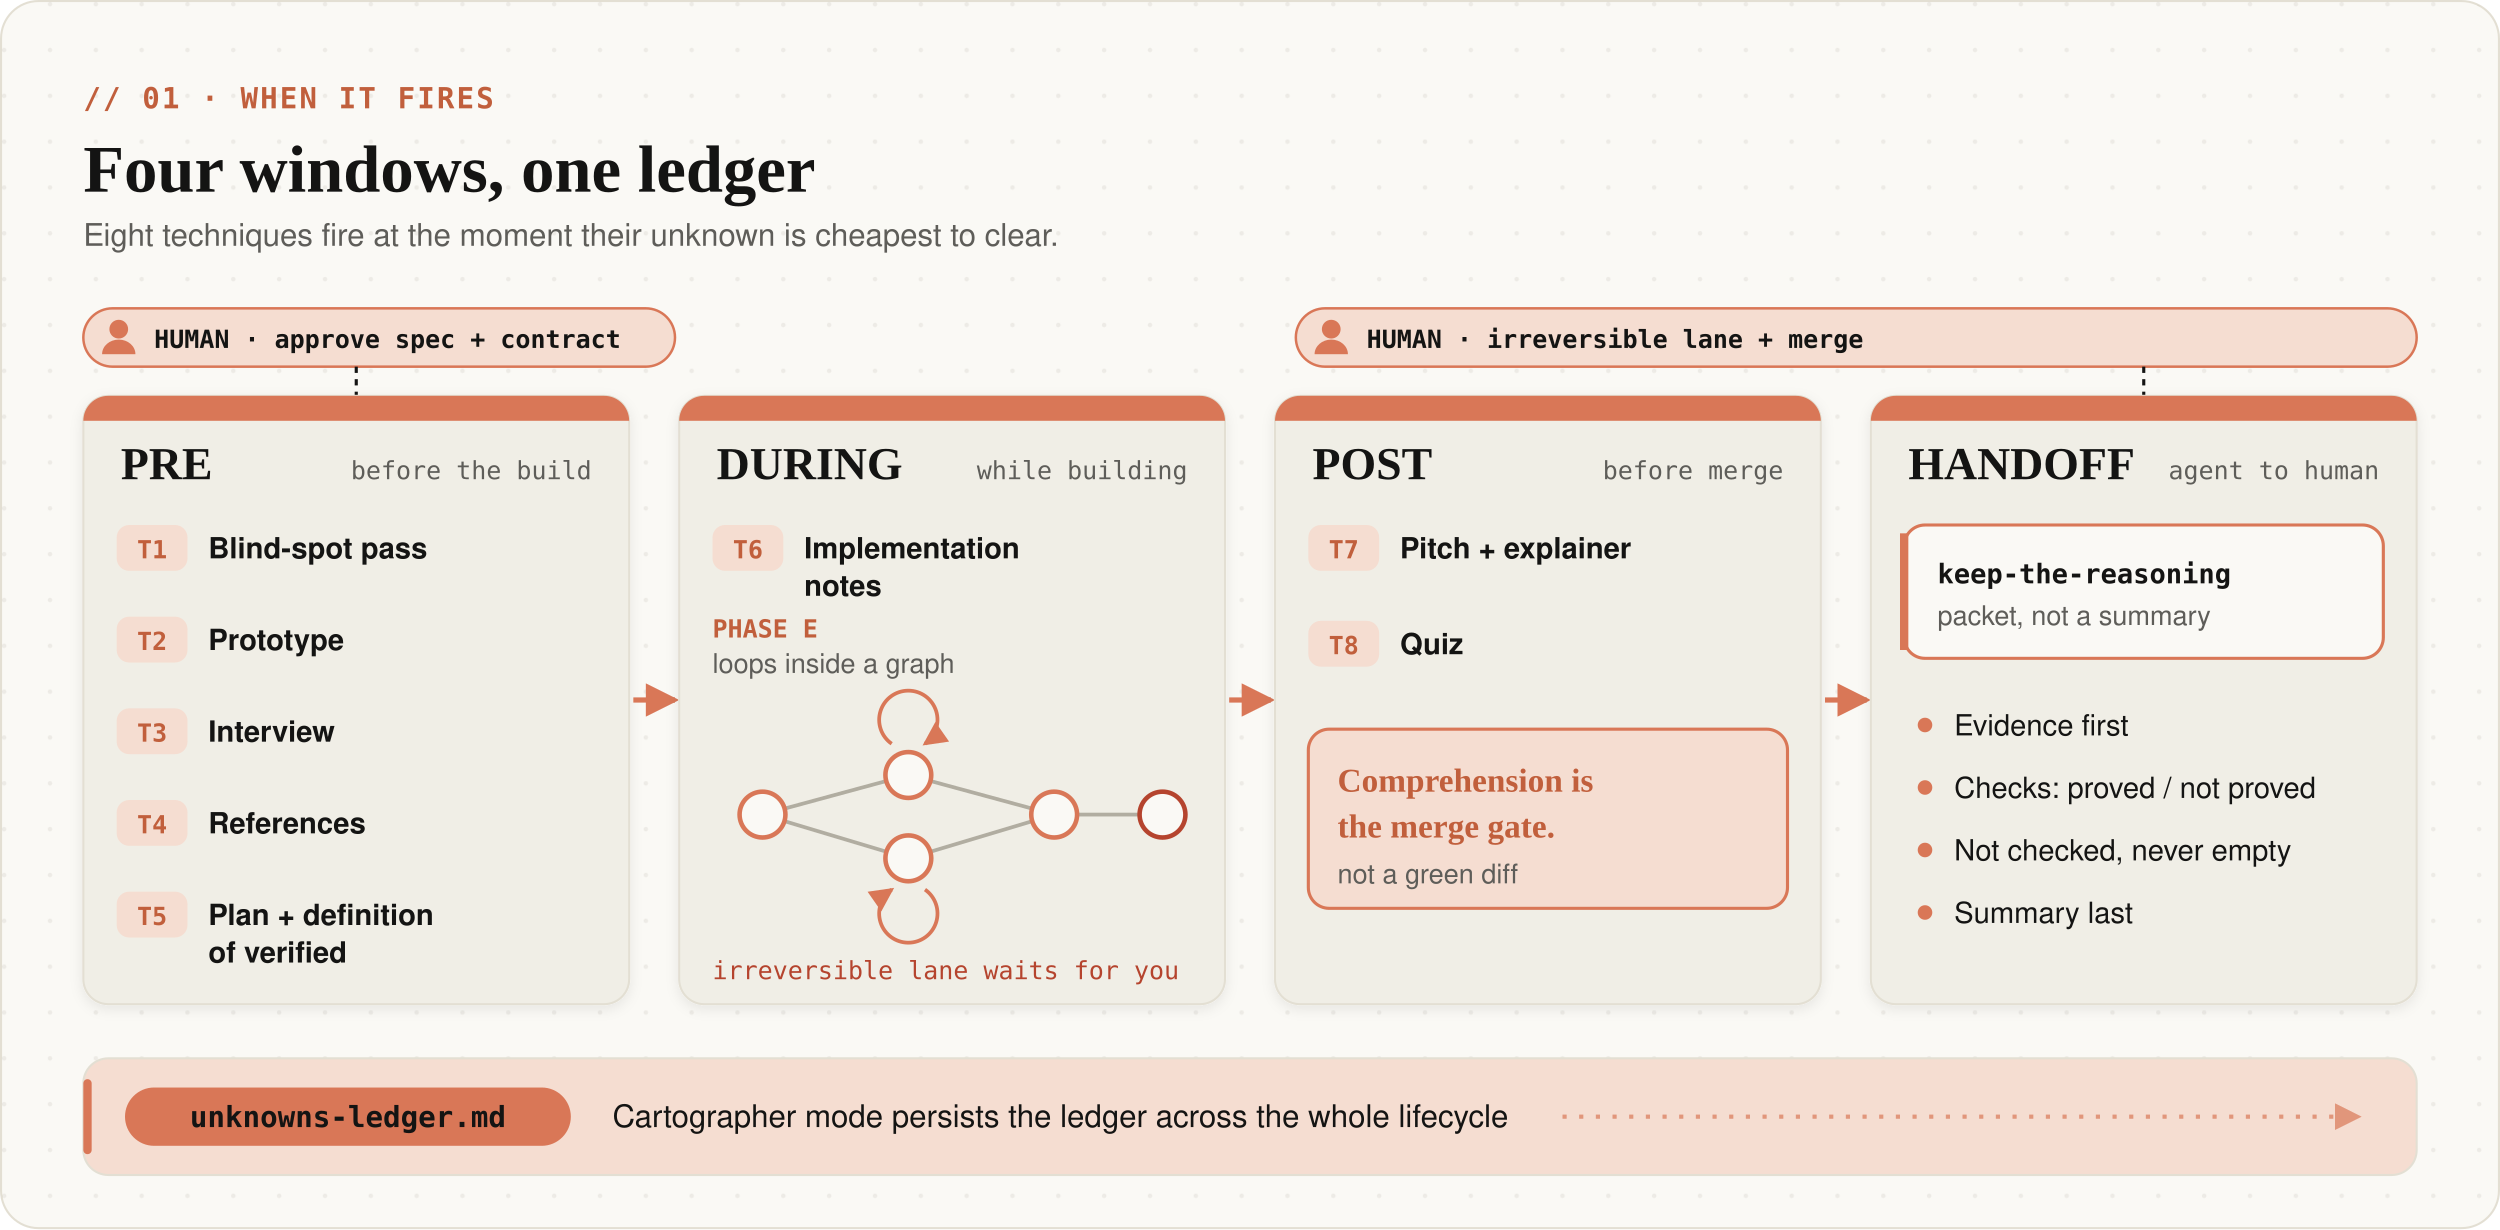
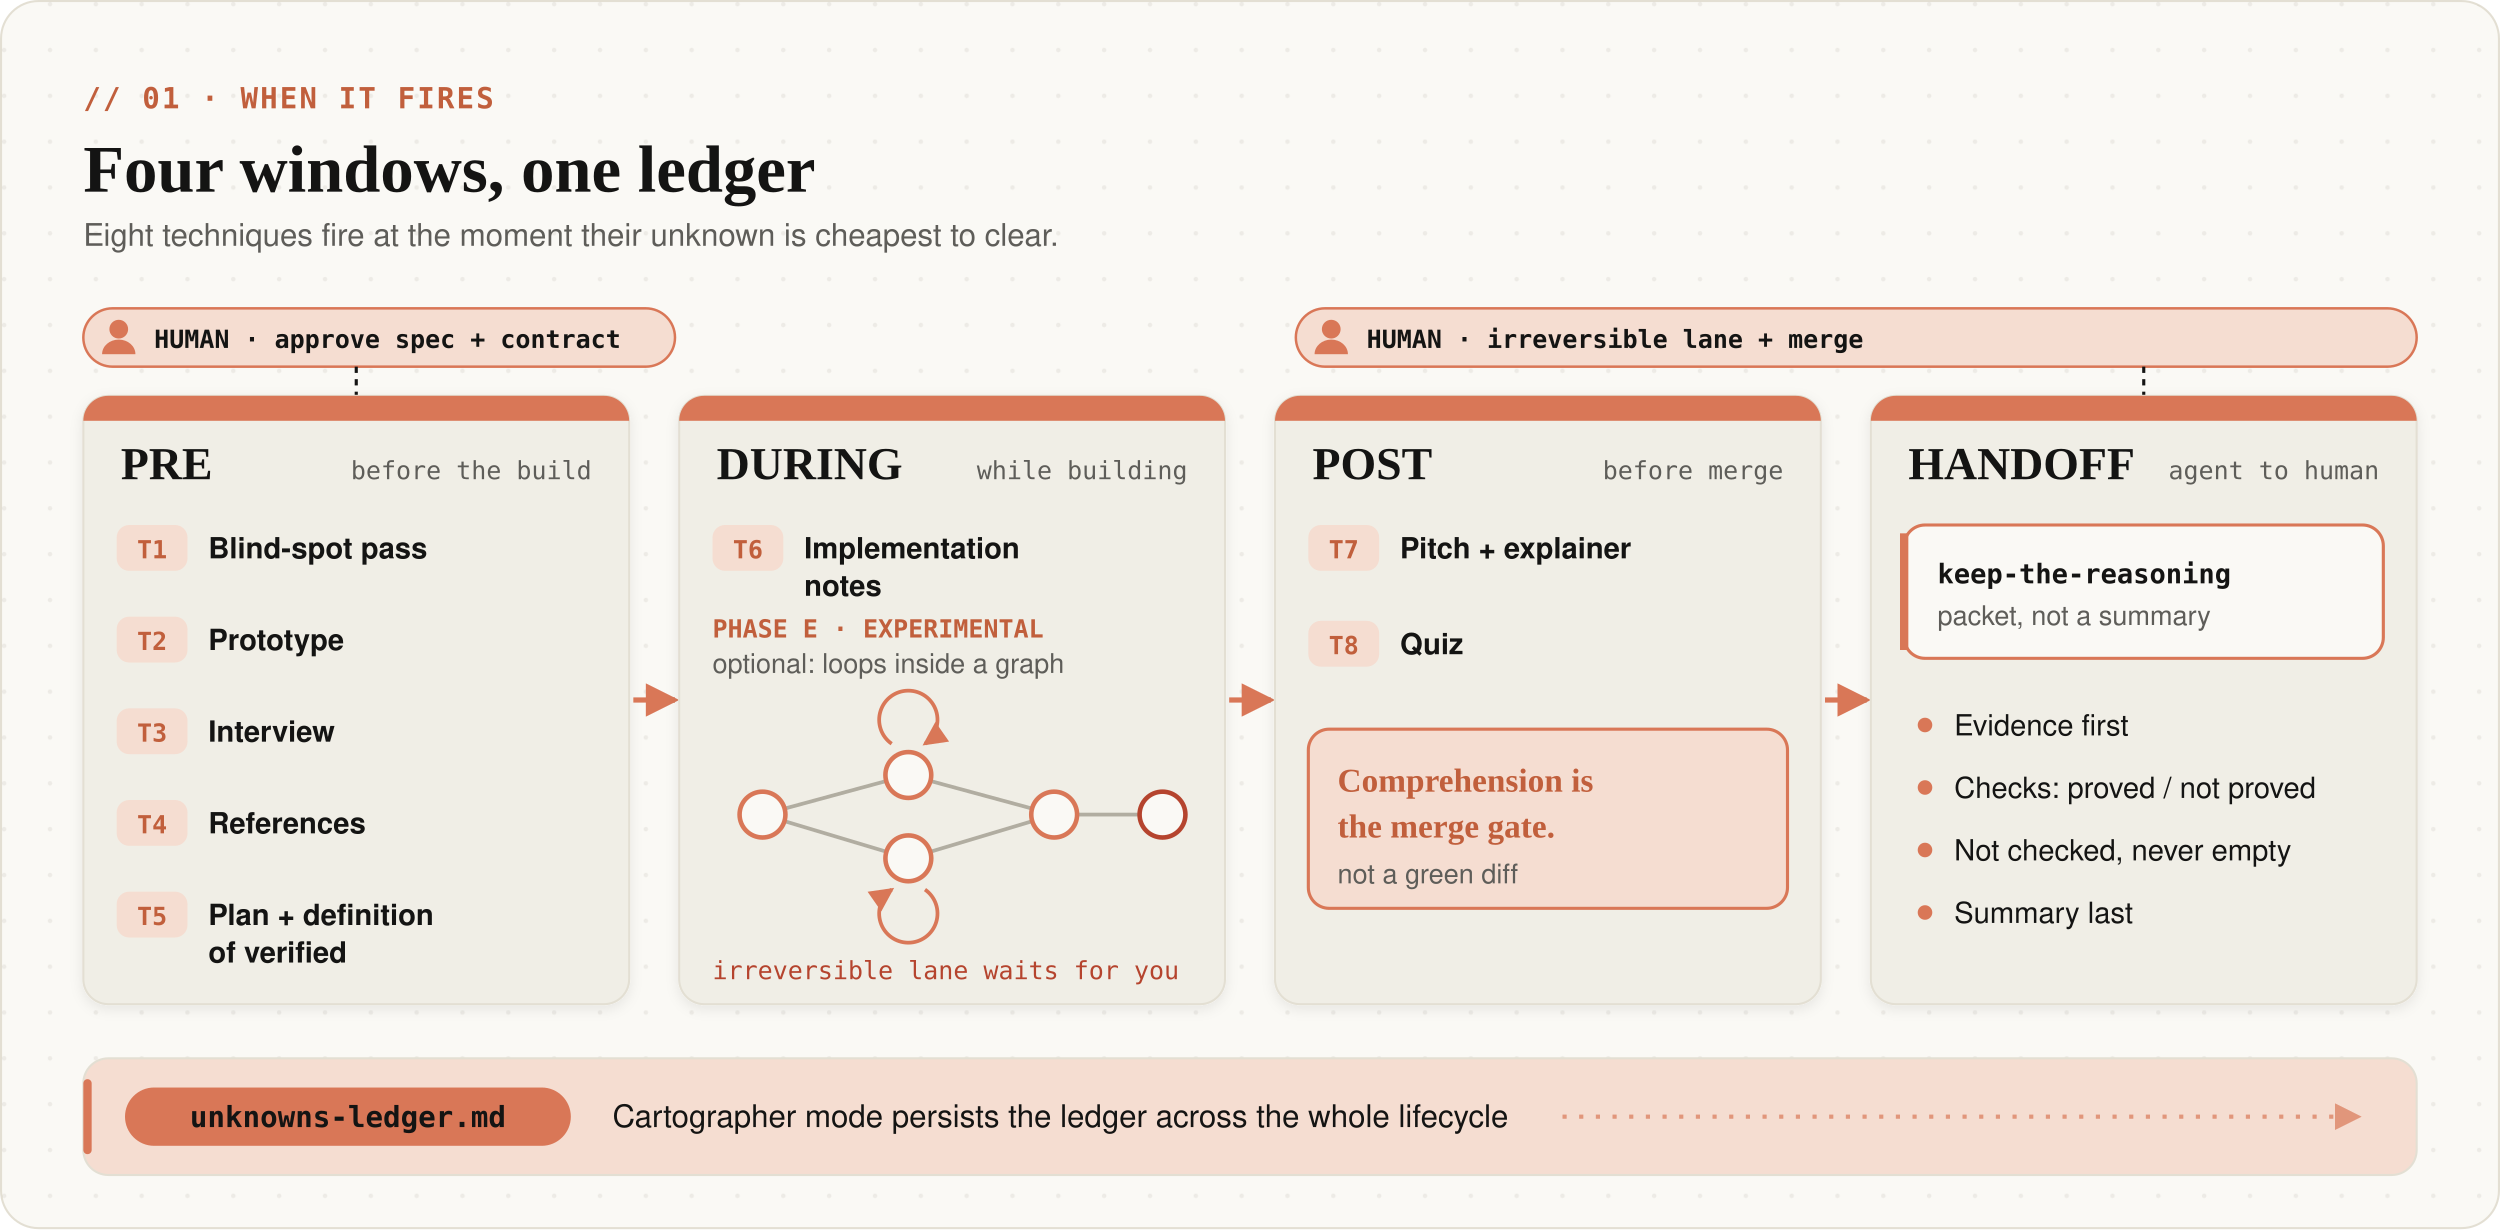
<svg xmlns="http://www.w3.org/2000/svg" width="1200" height="590" viewBox="0 0 1200 590" role="img" aria-labelledby="t d">
  <defs>
    <marker id="ah" viewBox="0 0 10 10" refX="8" refY="5" markerWidth="8" markerHeight="8" orient="auto-start-reverse">
      <path d="M1 1L9 5L1 9z" fill="#D97757" />
    </marker>
    <marker id="ahc" viewBox="0 0 10 10" refX="8" refY="5" markerWidth="7" markerHeight="7" orient="auto-start-reverse">
      <path d="M1 1L9 5L1 9z" fill="#B1ADA1" />
    </marker>
    <filter id="sh" x="-5%" y="-5%" width="110%" height="120%">
      <feDropShadow dx="0" dy="2" stdDeviation="3" flood-color="#141413" flood-opacity="0.08" />
    </filter>
    <pattern id="dots" width="22" height="22" patternUnits="userSpaceOnUse">
      <circle cx="2" cy="2" r="1.1" fill="#B1ADA1" opacity="0.35" />
    </pattern>
  </defs>
  <rect x="0.5" y="0.5" width="1199" height="589" rx="18" fill="#FAF9F5" stroke="#E3DFD3" />
  <rect x="0.5" y="0.5" width="1199" height="589" rx="18" fill="url(#dots)" opacity="0.5" />
  <text x="40" y="52" font-family="ui-monospace, SFMono-Regular, Menlo, Consolas, monospace" font-size="14" font-weight="700" fill="#C15F3C" letter-spacing="1">// 01 · WHEN IT FIRES</text>
  <text x="40" y="92" font-family="Georgia, 'Times New Roman', serif" font-size="32" font-weight="700" fill="#141413">Four windows, one ledger</text>
  <text x="40" y="118" font-family="-apple-system, 'Segoe UI', Helvetica, Arial, sans-serif" font-size="15" fill="#5E5D59">Eight techniques fire at the moment their unknown is cheapest to clear.</text>
  <rect x="40" y="148" width="284" height="28" rx="14" fill="#F5DDD1" stroke="#D97757" stroke-width="1.2" />
  <circle cx="57" cy="158" r="4.5" fill="#D97757" />
  <path d="M49 170a8 7 0 0 1 16 0z" fill="#D97757" />
  <text x="74" y="167" font-family="ui-monospace, SFMono-Regular, Menlo, Consolas, monospace" font-size="12" font-weight="700" fill="#141413">HUMAN · approve spec + contract</text>
  <rect x="622" y="148" width="538" height="28" rx="14" fill="#F5DDD1" stroke="#D97757" stroke-width="1.2" />
  <circle cx="639" cy="158" r="4.5" fill="#D97757" />
  <path d="M631 170a8 7 0 0 1 16 0z" fill="#D97757" />
  <text x="656" y="167" font-family="ui-monospace, SFMono-Regular, Menlo, Consolas, monospace" font-size="12" font-weight="700" fill="#141413">HUMAN · irreversible lane + merge</text>
  <path d="M171 176V190" stroke="#141413" stroke-width="1.5" stroke-dasharray="3 3" />
  <path d="M1029 176V190" stroke="#141413" stroke-width="1.5" stroke-dasharray="3 3" />
  <rect x="40" y="190" width="262" height="292" rx="12" fill="#F0EEE6" stroke="#E3DFD3" filter="url(#sh)" />
  <path d="M40 202a12 12 0 0 1 12 -12h238a12 12 0 0 1 12 12v0H40z" fill="#D97757" />
  <text x="58" y="230" font-family="Georgia, 'Times New Roman', serif" font-size="22" font-weight="700" fill="#141413">PRE</text>
  <text x="284" y="230" font-family="ui-monospace, SFMono-Regular, Menlo, Consolas, monospace" font-size="12" fill="#5E5D59" text-anchor="end">before the build</text>
  <path d="M304 336.0h20" stroke="#D97757" stroke-width="2.5" marker-end="url(#ah)" />
  <rect x="326" y="190" width="262" height="292" rx="12" fill="#F0EEE6" stroke="#E3DFD3" filter="url(#sh)" />
  <path d="M326 202a12 12 0 0 1 12 -12h238a12 12 0 0 1 12 12v0H326z" fill="#D97757" />
  <text x="344" y="230" font-family="Georgia, 'Times New Roman', serif" font-size="22" font-weight="700" fill="#141413">DURING</text>
  <text x="570" y="230" font-family="ui-monospace, SFMono-Regular, Menlo, Consolas, monospace" font-size="12" fill="#5E5D59" text-anchor="end">while building</text>
  <path d="M590 336.0h20" stroke="#D97757" stroke-width="2.5" marker-end="url(#ah)" />
  <rect x="612" y="190" width="262" height="292" rx="12" fill="#F0EEE6" stroke="#E3DFD3" filter="url(#sh)" />
  <path d="M612 202a12 12 0 0 1 12 -12h238a12 12 0 0 1 12 12v0H612z" fill="#D97757" />
  <text x="630" y="230" font-family="Georgia, 'Times New Roman', serif" font-size="22" font-weight="700" fill="#141413">POST</text>
  <text x="856" y="230" font-family="ui-monospace, SFMono-Regular, Menlo, Consolas, monospace" font-size="12" fill="#5E5D59" text-anchor="end">before merge</text>
  <path d="M876 336.0h20" stroke="#D97757" stroke-width="2.5" marker-end="url(#ah)" />
  <rect x="898" y="190" width="262" height="292" rx="12" fill="#F0EEE6" stroke="#E3DFD3" filter="url(#sh)" />
  <path d="M898 202a12 12 0 0 1 12 -12h238a12 12 0 0 1 12 12v0H898z" fill="#D97757" />
  <text x="916" y="230" font-family="Georgia, 'Times New Roman', serif" font-size="22" font-weight="700" fill="#141413">HANDOFF</text>
  <text x="1142" y="230" font-family="ui-monospace, SFMono-Regular, Menlo, Consolas, monospace" font-size="12" fill="#5E5D59" text-anchor="end">agent to human</text>
  <rect x="56" y="252" width="34" height="22" rx="6" fill="#F5DDD1" />
  <text x="73" y="268" font-family="ui-monospace, SFMono-Regular, Menlo, Consolas, monospace" font-size="12" font-weight="700" fill="#C15F3C" text-anchor="middle">T1</text>
  <text x="100" y="268" font-family="-apple-system, 'Segoe UI', Helvetica, Arial, sans-serif" font-size="14" font-weight="600" fill="#141413">Blind-spot pass</text>
  <rect x="56" y="296" width="34" height="22" rx="6" fill="#F5DDD1" />
  <text x="73" y="312" font-family="ui-monospace, SFMono-Regular, Menlo, Consolas, monospace" font-size="12" font-weight="700" fill="#C15F3C" text-anchor="middle">T2</text>
  <text x="100" y="312" font-family="-apple-system, 'Segoe UI', Helvetica, Arial, sans-serif" font-size="14" font-weight="600" fill="#141413">Prototype</text>
  <rect x="56" y="340" width="34" height="22" rx="6" fill="#F5DDD1" />
  <text x="73" y="356" font-family="ui-monospace, SFMono-Regular, Menlo, Consolas, monospace" font-size="12" font-weight="700" fill="#C15F3C" text-anchor="middle">T3</text>
  <text x="100" y="356" font-family="-apple-system, 'Segoe UI', Helvetica, Arial, sans-serif" font-size="14" font-weight="600" fill="#141413">Interview</text>
  <rect x="56" y="384" width="34" height="22" rx="6" fill="#F5DDD1" />
  <text x="73" y="400" font-family="ui-monospace, SFMono-Regular, Menlo, Consolas, monospace" font-size="12" font-weight="700" fill="#C15F3C" text-anchor="middle">T4</text>
  <text x="100" y="400" font-family="-apple-system, 'Segoe UI', Helvetica, Arial, sans-serif" font-size="14" font-weight="600" fill="#141413">References</text>
  <rect x="56" y="428" width="34" height="22" rx="6" fill="#F5DDD1" />
  <text x="73" y="444" font-family="ui-monospace, SFMono-Regular, Menlo, Consolas, monospace" font-size="12" font-weight="700" fill="#C15F3C" text-anchor="middle">T5</text>
  <text x="100" y="444" font-family="-apple-system, 'Segoe UI', Helvetica, Arial, sans-serif" font-size="14" font-weight="600" fill="#141413">Plan + definition</text>
  <text x="100" y="462" font-family="-apple-system, 'Segoe UI', Helvetica, Arial, sans-serif" font-size="14" font-weight="600" fill="#141413">of verified</text>
  <rect x="342" y="252" width="34" height="22" rx="6" fill="#F5DDD1" />
  <text x="359" y="268" font-family="ui-monospace, SFMono-Regular, Menlo, Consolas, monospace" font-size="12" font-weight="700" fill="#C15F3C" text-anchor="middle">T6</text>
  <text x="386" y="268" font-family="-apple-system, 'Segoe UI', Helvetica, Arial, sans-serif" font-size="14" font-weight="600" fill="#141413">Implementation</text>
  <text x="386" y="286" font-family="-apple-system, 'Segoe UI', Helvetica, Arial, sans-serif" font-size="14" font-weight="600" fill="#141413">notes</text>
-   <text x="342" y="306" font-family="ui-monospace, SFMono-Regular, Menlo, Consolas, monospace" font-size="12" font-weight="700" fill="#C15F3C">PHASE E</text>
-   <text x="342" y="323" font-family="-apple-system, 'Segoe UI', Helvetica, Arial, sans-serif" font-size="13" fill="#5E5D59">loops inside a graph</text>
+   <text x="342" y="306" font-family="ui-monospace, SFMono-Regular, Menlo, Consolas, monospace" font-size="12" font-weight="700" fill="#C15F3C">PHASE E · EXPERIMENTAL</text>
+   <text x="342" y="323" font-family="-apple-system, 'Segoe UI', Helvetica, Arial, sans-serif" font-size="13" fill="#5E5D59">optional: loops inside a graph</text>
  <path d="M366 391L436 372" stroke="#B1ADA1" stroke-width="1.8" marker-end="url(#ahc)" />
  <path d="M366 391L436 412" stroke="#B1ADA1" stroke-width="1.8" marker-end="url(#ahc)" />
  <path d="M436 372L506 391" stroke="#B1ADA1" stroke-width="1.8" marker-end="url(#ahc)" />
  <path d="M436 412L506 391" stroke="#B1ADA1" stroke-width="1.8" marker-end="url(#ahc)" />
  <path d="M506 391L558 391" stroke="#B1ADA1" stroke-width="1.8" marker-end="url(#ahc)" />
  <circle cx="366" cy="391" r="11" fill="#FAF9F5" stroke="#D97757" stroke-width="2.2" />
  <circle cx="436" cy="372" r="11" fill="#FAF9F5" stroke="#D97757" stroke-width="2.2" />
  <circle cx="436" cy="412" r="11" fill="#FAF9F5" stroke="#D97757" stroke-width="2.2" />
  <circle cx="506" cy="391" r="11" fill="#FAF9F5" stroke="#D97757" stroke-width="2.2" />
  <circle cx="558" cy="391" r="11" fill="#FAF9F5" stroke="#B5442E" stroke-width="2.2" />
  <path d="M428 360a14 14 0 1 1 16 0" fill="none" stroke="#D97757" stroke-width="1.8" marker-end="url(#ah)" transform="translate(0 -3)" />
  <path d="M444 424a14 14 0 1 1 -16 0" fill="none" stroke="#D97757" stroke-width="1.8" marker-end="url(#ah)" transform="translate(0 3)" />
  <text x="342" y="470" font-family="ui-monospace, SFMono-Regular, Menlo, Consolas, monospace" font-size="12" fill="#B5442E">irreversible lane waits for you</text>
  <rect x="628" y="252" width="34" height="22" rx="6" fill="#F5DDD1" />
  <text x="645" y="268" font-family="ui-monospace, SFMono-Regular, Menlo, Consolas, monospace" font-size="12" font-weight="700" fill="#C15F3C" text-anchor="middle">T7</text>
  <text x="672" y="268" font-family="-apple-system, 'Segoe UI', Helvetica, Arial, sans-serif" font-size="14" font-weight="600" fill="#141413">Pitch + explainer</text>
  <rect x="628" y="298" width="34" height="22" rx="6" fill="#F5DDD1" />
  <text x="645" y="314" font-family="ui-monospace, SFMono-Regular, Menlo, Consolas, monospace" font-size="12" font-weight="700" fill="#C15F3C" text-anchor="middle">T8</text>
  <text x="672" y="314" font-family="-apple-system, 'Segoe UI', Helvetica, Arial, sans-serif" font-size="14" font-weight="600" fill="#141413">Quiz</text>
  <rect x="628" y="350" width="230" height="86" rx="10" fill="#F5DDD1" stroke="#D97757" stroke-width="1.5" />
  <text x="642" y="380" font-family="Georgia, 'Times New Roman', serif" font-size="16" font-weight="700" fill="#C15F3C">Comprehension is</text>
  <text x="642" y="402" font-family="Georgia, 'Times New Roman', serif" font-size="16" font-weight="700" fill="#C15F3C">the merge gate.</text>
  <text x="642" y="424" font-family="-apple-system, 'Segoe UI', Helvetica, Arial, sans-serif" font-size="13" fill="#5E5D59">not a green diff</text>
  <rect x="914" y="252" width="230" height="64" rx="10" fill="#FAF9F5" stroke="#D97757" stroke-width="1.5" />
  <path d="M914 256v56" stroke="#D97757" stroke-width="4" />
  <text x="930" y="280" font-family="ui-monospace, SFMono-Regular, Menlo, Consolas, monospace" font-size="13" font-weight="700" fill="#141413">keep-the-reasoning</text>
  <text x="930" y="300" font-family="-apple-system, 'Segoe UI', Helvetica, Arial, sans-serif" font-size="13" fill="#5E5D59">packet, not a summary</text>
  <circle cx="924" cy="348" r="3.5" fill="#D97757" />
  <text x="938" y="353" font-family="-apple-system, 'Segoe UI', Helvetica, Arial, sans-serif" font-size="14" fill="#141413">Evidence first</text>
  <circle cx="924" cy="378" r="3.5" fill="#D97757" />
  <text x="938" y="383" font-family="-apple-system, 'Segoe UI', Helvetica, Arial, sans-serif" font-size="14" fill="#141413">Checks: proved / not proved</text>
  <circle cx="924" cy="408" r="3.5" fill="#D97757" />
  <text x="938" y="413" font-family="-apple-system, 'Segoe UI', Helvetica, Arial, sans-serif" font-size="14" fill="#141413">Not checked, never empty</text>
  <circle cx="924" cy="438" r="3.5" fill="#D97757" />
  <text x="938" y="443" font-family="-apple-system, 'Segoe UI', Helvetica, Arial, sans-serif" font-size="14" fill="#141413">Summary last</text>
  <rect x="40" y="508" width="1120" height="56" rx="12" fill="#F5DDD1" stroke="#E3DFD3" />
  <rect x="40" y="518" width="4" height="36" rx="2" fill="#D97757" />
  <path d="M750 536H1132" stroke="#D97757" stroke-width="2" stroke-dasharray="2 6" opacity="0.7" marker-end="url(#ah)" />
  <rect x="60" y="522" width="214" height="28" rx="14" fill="#D97757" />
  <text x="167" y="541" font-family="ui-monospace, SFMono-Regular, Menlo, Consolas, monospace" font-size="14" font-weight="700" fill="#141413" text-anchor="middle">unknowns-ledger.md</text>
  <text x="294" y="541" font-family="-apple-system, 'Segoe UI', Helvetica, Arial, sans-serif" font-size="15" fill="#141413">Cartographer mode persists the ledger across the whole lifecycle</text>
</svg>
